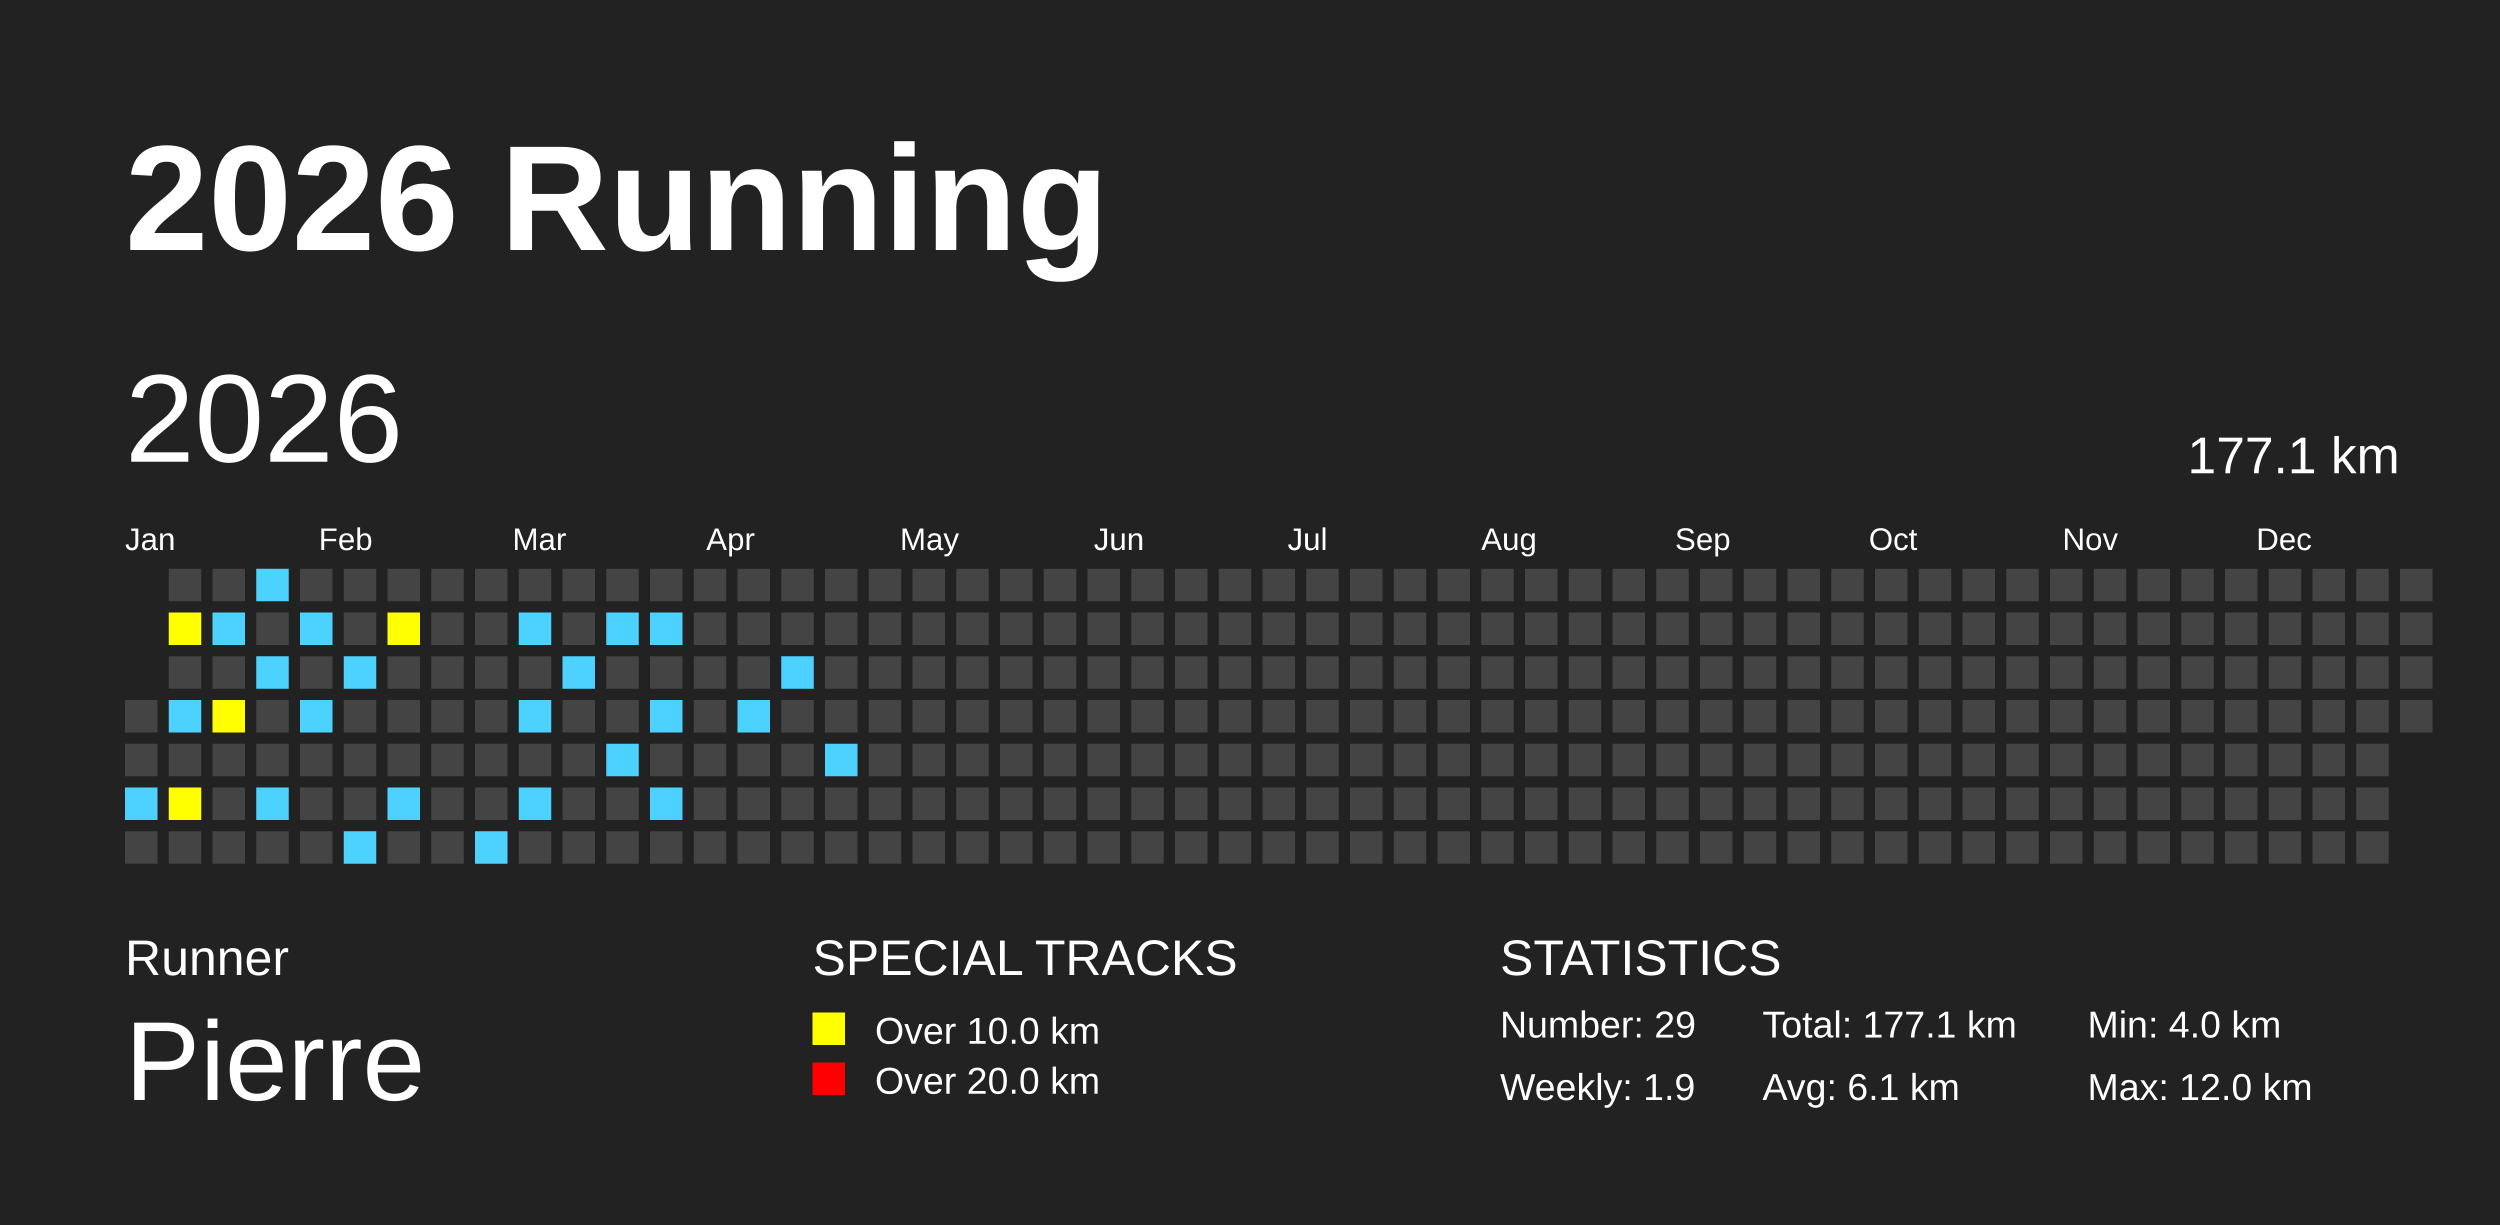
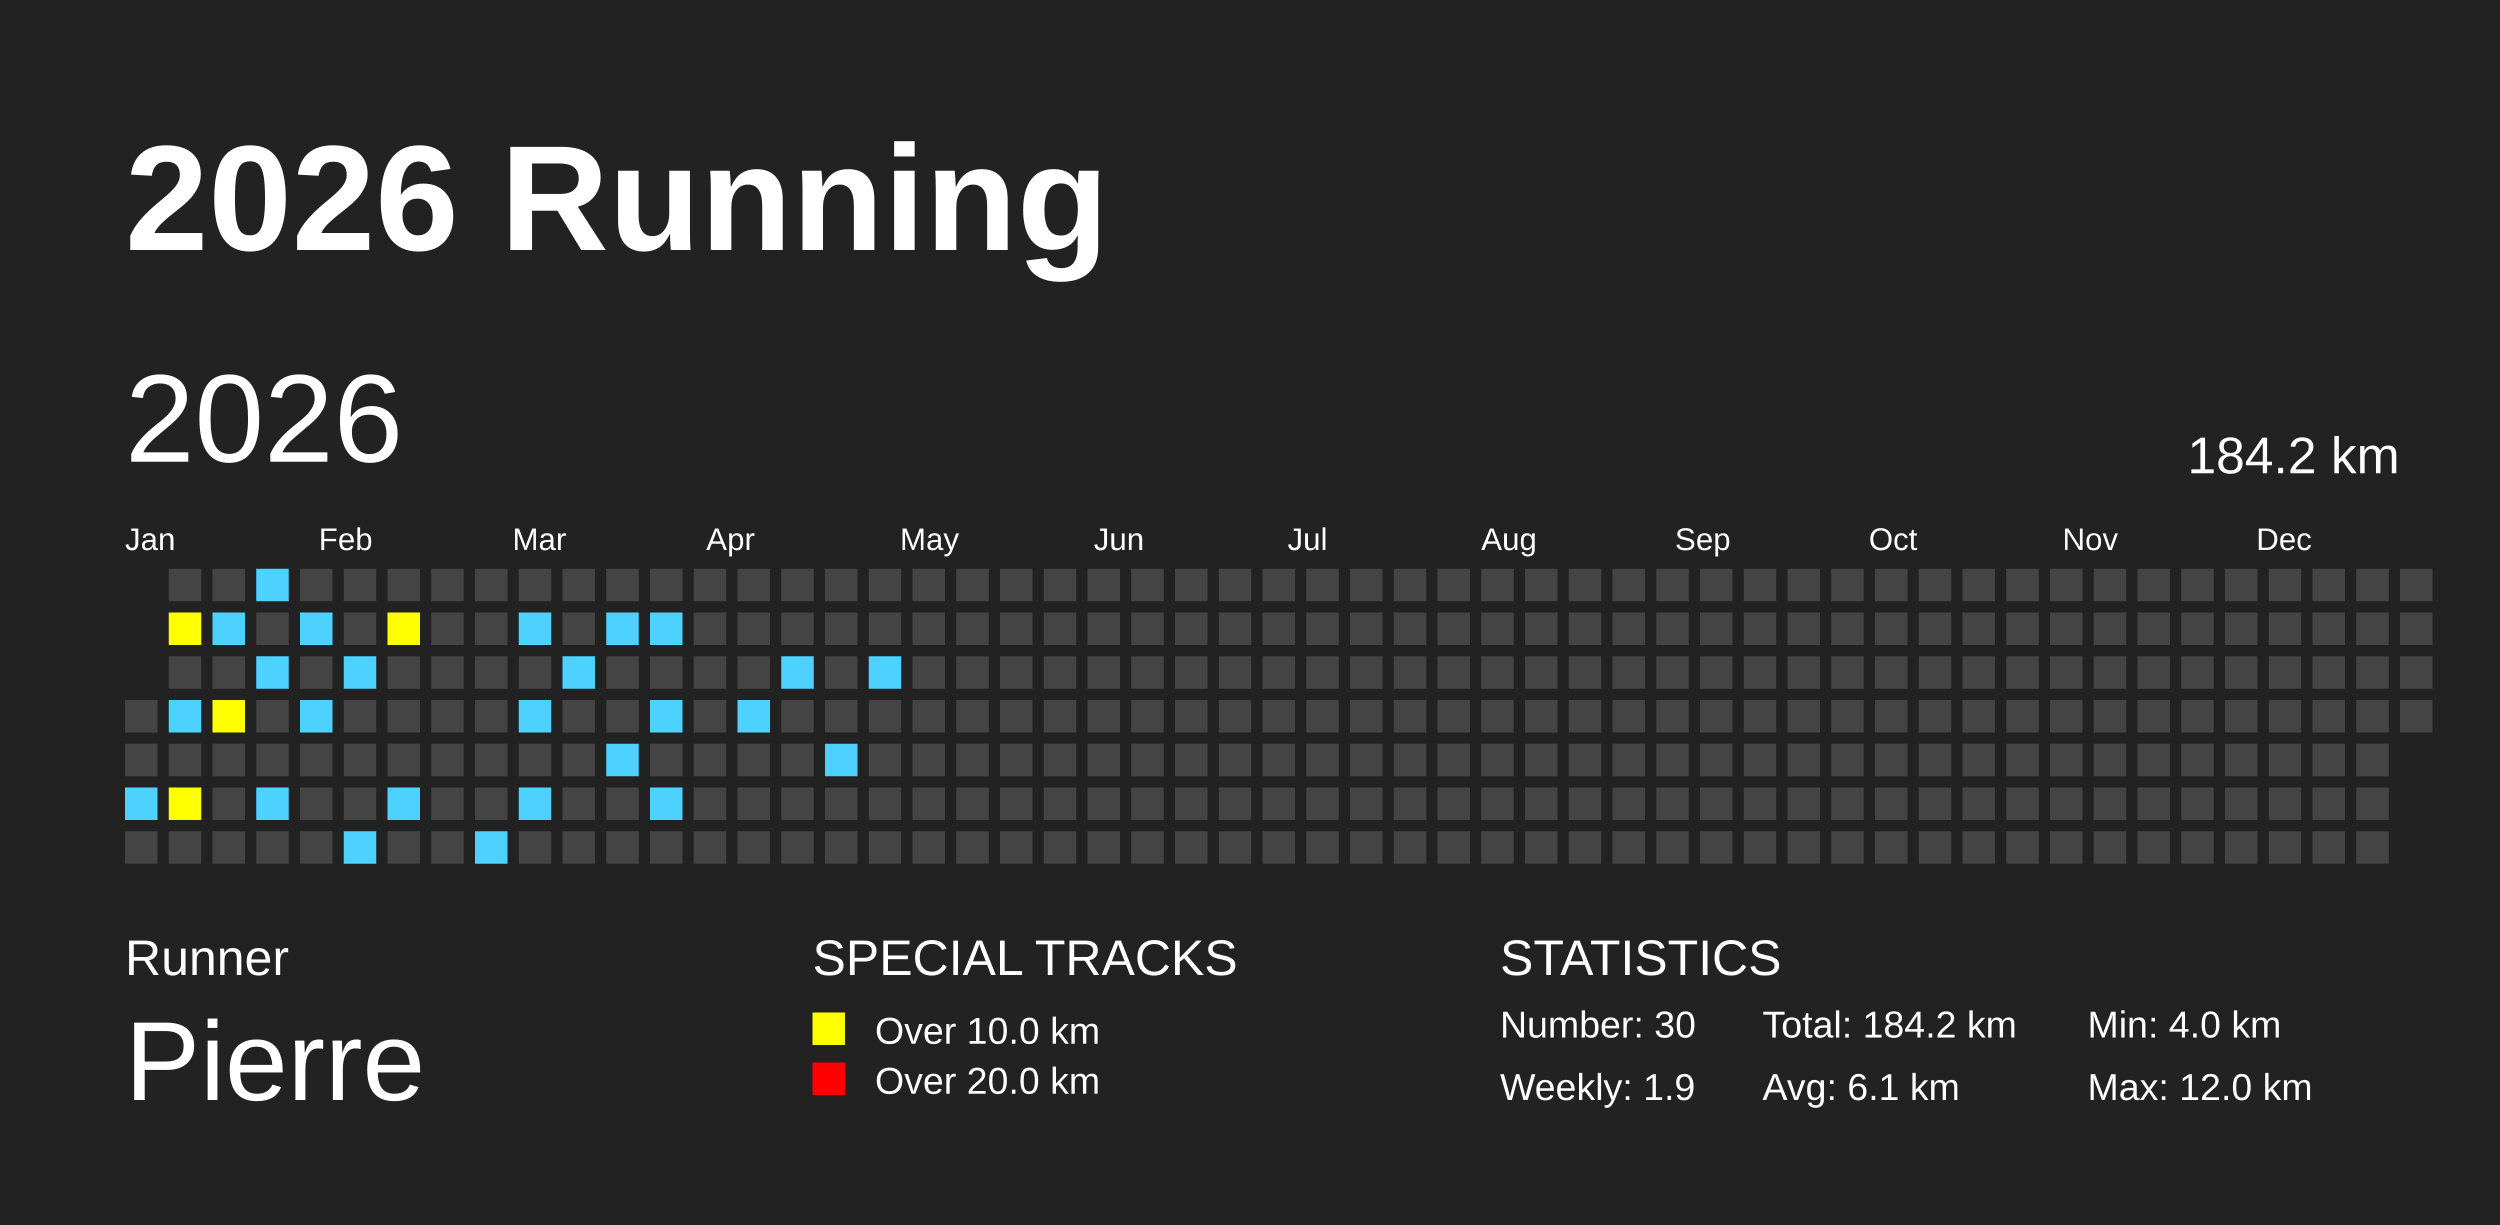
<svg xmlns="http://www.w3.org/2000/svg" baseProfile="full" height="98mm" version="1.1" viewBox="0,0,200,98" width="200mm">
  <defs />
  <rect fill="#222222" height="98" width="200" x="0" y="0" />
  <text fill="#FFFFFF" style="font-size:12px; font-family:Arial; font-weight:bold;" x="10" y="20">2026 Running</text>
  <text fill="#FFFFFF" style="font-size:4px; font-family:Arial" x="10" y="78">Runner</text>
  <text fill="#FFFFFF" style="font-size:9px; font-family:Arial" x="10" y="88">Pierre</text>
  <text fill="#FFFFFF" style="font-size:4px; font-family:Arial" x="65" y="78">SPECIAL TRACKS</text>
  <rect fill="yellow" height="2.6" width="2.6" x="65" y="81" />
  <text fill="#FFFFFF" style="font-size:3px; font-family:Arial" x="70" y="83.5">Over 10.0 km</text>
  <rect fill="red" height="2.6" width="2.6" x="65" y="85" />
  <text fill="#FFFFFF" style="font-size:3px; font-family:Arial" x="70" y="87.5">Over 20.0 km</text>
  <text fill="#FFFFFF" style="font-size:4px; font-family:Arial" x="120" y="78">STATISTICS</text>
-   <text fill="#FFFFFF" style="font-size:3px; font-family:Arial" x="120" y="83">Number: 29</text>
+   <text fill="#FFFFFF" style="font-size:3px; font-family:Arial" x="120" y="83">Number: 30</text>
  <text fill="#FFFFFF" style="font-size:3px; font-family:Arial" x="120" y="88">Weekly: 1.9</text>
-   <text fill="#FFFFFF" style="font-size:3px; font-family:Arial" x="141" y="83">Total: 177.1 km</text>
+   <text fill="#FFFFFF" style="font-size:3px; font-family:Arial" x="141" y="83">Total: 184.2 km</text>
  <text fill="#FFFFFF" style="font-size:3px; font-family:Arial" x="141" y="88">Avg: 6.1 km</text>
  <text fill="#FFFFFF" style="font-size:3px; font-family:Arial" x="167" y="83">Min: 4.0 km</text>
  <text fill="#FFFFFF" style="font-size:3px; font-family:Arial" x="167" y="88">Max: 12.0 km</text>
  <text dominant-baseline="hanging" fill="#FFFFFF" style="font-size:10.0px; font-family:Arial;" x="10" y="30">2026</text>
-   <text dominant-baseline="hanging" fill="#FFFFFF" style="font-size:4.125px; font-family:Arial;" x="175" y="35">177.1 km</text>
+   <text dominant-baseline="hanging" fill="#FFFFFF" style="font-size:4.125px; font-family:Arial;" x="175" y="35">184.2 km</text>
  <text fill="#FFFFFF" style="font-size:2.5px; font-family:Arial" x="10.0" y="44">Jan</text>
  <text fill="#FFFFFF" style="font-size:2.5px; font-family:Arial" x="25.5" y="44">Feb</text>
  <text fill="#FFFFFF" style="font-size:2.5px; font-family:Arial" x="41.0" y="44">Mar</text>
  <text fill="#FFFFFF" style="font-size:2.5px; font-family:Arial" x="56.5" y="44">Apr</text>
  <text fill="#FFFFFF" style="font-size:2.5px; font-family:Arial" x="72.0" y="44">May</text>
  <text fill="#FFFFFF" style="font-size:2.5px; font-family:Arial" x="87.5" y="44">Jun</text>
  <text fill="#FFFFFF" style="font-size:2.5px; font-family:Arial" x="103.0" y="44">Jul</text>
  <text fill="#FFFFFF" style="font-size:2.5px; font-family:Arial" x="118.5" y="44">Aug</text>
  <text fill="#FFFFFF" style="font-size:2.5px; font-family:Arial" x="134.0" y="44">Sep</text>
  <text fill="#FFFFFF" style="font-size:2.5px; font-family:Arial" x="149.5" y="44">Oct</text>
  <text fill="#FFFFFF" style="font-size:2.5px; font-family:Arial" x="165.0" y="44">Nov</text>
  <text fill="#FFFFFF" style="font-size:2.5px; font-family:Arial" x="180.5" y="44">Dec</text>
  <rect fill="#444444" height="2.6" width="2.6" x="10.0" y="56.0" />
  <rect fill="#444444" height="2.6" width="2.6" x="10.0" y="59.5" />
  <rect fill="#4DD2FF" height="2.6" width="2.6" x="10.0" y="63.0" />
  <rect fill="#444444" height="2.6" width="2.6" x="10.0" y="66.5" />
  <rect fill="#444444" height="2.6" width="2.6" x="13.5" y="45.5" />
  <rect fill="yellow" height="2.6" width="2.6" x="13.5" y="49.0" />
  <rect fill="#444444" height="2.6" width="2.6" x="13.5" y="52.5" />
  <rect fill="#4DD2FF" height="2.6" width="2.6" x="13.5" y="56.0" />
  <rect fill="#444444" height="2.6" width="2.6" x="13.5" y="59.5" />
  <rect fill="yellow" height="2.6" width="2.6" x="13.5" y="63.0" />
  <rect fill="#444444" height="2.6" width="2.6" x="13.5" y="66.5" />
  <rect fill="#444444" height="2.6" width="2.6" x="17.0" y="45.5" />
  <rect fill="#4DD2FF" height="2.6" width="2.6" x="17.0" y="49.0" />
  <rect fill="#444444" height="2.6" width="2.6" x="17.0" y="52.5" />
  <rect fill="yellow" height="2.6" width="2.6" x="17.0" y="56.0" />
  <rect fill="#444444" height="2.6" width="2.6" x="17.0" y="59.5" />
  <rect fill="#444444" height="2.6" width="2.6" x="17.0" y="63.0" />
  <rect fill="#444444" height="2.6" width="2.6" x="17.0" y="66.5" />
  <rect fill="#4DD2FF" height="2.6" width="2.6" x="20.5" y="45.5" />
  <rect fill="#444444" height="2.6" width="2.6" x="20.5" y="49.0" />
  <rect fill="#4DD2FF" height="2.6" width="2.6" x="20.5" y="52.5" />
  <rect fill="#444444" height="2.6" width="2.6" x="20.5" y="56.0" />
  <rect fill="#444444" height="2.6" width="2.6" x="20.5" y="59.5" />
  <rect fill="#4DD2FF" height="2.6" width="2.6" x="20.5" y="63.0" />
  <rect fill="#444444" height="2.6" width="2.6" x="20.5" y="66.5" />
  <rect fill="#444444" height="2.6" width="2.6" x="24.0" y="45.5" />
  <rect fill="#4DD2FF" height="2.6" width="2.6" x="24.0" y="49.0" />
  <rect fill="#444444" height="2.6" width="2.6" x="24.0" y="52.5" />
  <rect fill="#4DD2FF" height="2.6" width="2.6" x="24.0" y="56.0" />
  <rect fill="#444444" height="2.6" width="2.6" x="24.0" y="59.5" />
  <rect fill="#444444" height="2.6" width="2.6" x="24.0" y="63.0" />
  <rect fill="#444444" height="2.6" width="2.6" x="24.0" y="66.5" />
  <rect fill="#444444" height="2.6" width="2.6" x="27.5" y="45.5" />
  <rect fill="#444444" height="2.6" width="2.6" x="27.5" y="49.0" />
  <rect fill="#4DD2FF" height="2.6" width="2.6" x="27.5" y="52.5" />
  <rect fill="#444444" height="2.6" width="2.6" x="27.5" y="56.0" />
  <rect fill="#444444" height="2.6" width="2.6" x="27.5" y="59.5" />
  <rect fill="#444444" height="2.6" width="2.6" x="27.5" y="63.0" />
  <rect fill="#4DD2FF" height="2.6" width="2.6" x="27.5" y="66.5" />
  <rect fill="#444444" height="2.6" width="2.6" x="31.0" y="45.5" />
  <rect fill="yellow" height="2.6" width="2.6" x="31.0" y="49.0" />
  <rect fill="#444444" height="2.6" width="2.6" x="31.0" y="52.5" />
  <rect fill="#444444" height="2.6" width="2.6" x="31.0" y="56.0" />
  <rect fill="#444444" height="2.6" width="2.6" x="31.0" y="59.5" />
  <rect fill="#4DD2FF" height="2.6" width="2.6" x="31.0" y="63.0" />
  <rect fill="#444444" height="2.6" width="2.6" x="31.0" y="66.5" />
  <rect fill="#444444" height="2.6" width="2.6" x="34.5" y="45.5" />
  <rect fill="#444444" height="2.6" width="2.6" x="34.5" y="49.0" />
  <rect fill="#444444" height="2.6" width="2.6" x="34.5" y="52.5" />
  <rect fill="#444444" height="2.6" width="2.6" x="34.5" y="56.0" />
  <rect fill="#444444" height="2.6" width="2.6" x="34.5" y="59.5" />
  <rect fill="#444444" height="2.6" width="2.6" x="34.5" y="63.0" />
  <rect fill="#444444" height="2.6" width="2.6" x="34.5" y="66.5" />
  <rect fill="#444444" height="2.6" width="2.6" x="38.0" y="45.5" />
  <rect fill="#444444" height="2.6" width="2.6" x="38.0" y="49.0" />
  <rect fill="#444444" height="2.6" width="2.6" x="38.0" y="52.5" />
  <rect fill="#444444" height="2.6" width="2.6" x="38.0" y="56.0" />
  <rect fill="#444444" height="2.6" width="2.6" x="38.0" y="59.5" />
  <rect fill="#444444" height="2.6" width="2.6" x="38.0" y="63.0" />
  <rect fill="#4DD2FF" height="2.6" width="2.6" x="38.0" y="66.5" />
  <rect fill="#444444" height="2.6" width="2.6" x="41.5" y="45.5" />
  <rect fill="#4DD2FF" height="2.6" width="2.6" x="41.5" y="49.0" />
  <rect fill="#444444" height="2.6" width="2.6" x="41.5" y="52.5" />
  <rect fill="#4DD2FF" height="2.6" width="2.6" x="41.5" y="56.0" />
  <rect fill="#444444" height="2.6" width="2.6" x="41.5" y="59.5" />
  <rect fill="#4DD2FF" height="2.6" width="2.6" x="41.5" y="63.0" />
  <rect fill="#444444" height="2.6" width="2.6" x="41.5" y="66.5" />
  <rect fill="#444444" height="2.6" width="2.6" x="45.0" y="45.5" />
  <rect fill="#444444" height="2.6" width="2.6" x="45.0" y="49.0" />
  <rect fill="#4DD2FF" height="2.6" width="2.6" x="45.0" y="52.5" />
  <rect fill="#444444" height="2.6" width="2.6" x="45.0" y="56.0" />
  <rect fill="#444444" height="2.6" width="2.6" x="45.0" y="59.5" />
  <rect fill="#444444" height="2.6" width="2.6" x="45.0" y="63.0" />
  <rect fill="#444444" height="2.6" width="2.6" x="45.0" y="66.5" />
  <rect fill="#444444" height="2.6" width="2.6" x="48.5" y="45.5" />
  <rect fill="#4DD2FF" height="2.6" width="2.6" x="48.5" y="49.0" />
  <rect fill="#444444" height="2.6" width="2.6" x="48.5" y="52.5" />
  <rect fill="#444444" height="2.6" width="2.6" x="48.5" y="56.0" />
  <rect fill="#4DD2FF" height="2.6" width="2.6" x="48.5" y="59.5" />
  <rect fill="#444444" height="2.6" width="2.6" x="48.5" y="63.0" />
  <rect fill="#444444" height="2.6" width="2.6" x="48.5" y="66.5" />
  <rect fill="#444444" height="2.6" width="2.6" x="52.0" y="45.5" />
  <rect fill="#4DD2FF" height="2.6" width="2.6" x="52.0" y="49.0" />
  <rect fill="#444444" height="2.6" width="2.6" x="52.0" y="52.5" />
  <rect fill="#4DD2FF" height="2.6" width="2.6" x="52.0" y="56.0" />
  <rect fill="#444444" height="2.6" width="2.6" x="52.0" y="59.5" />
  <rect fill="#4DD2FF" height="2.6" width="2.6" x="52.0" y="63.0" />
  <rect fill="#444444" height="2.6" width="2.6" x="52.0" y="66.5" />
  <rect fill="#444444" height="2.6" width="2.6" x="55.5" y="45.5" />
  <rect fill="#444444" height="2.6" width="2.6" x="55.5" y="49.0" />
  <rect fill="#444444" height="2.6" width="2.6" x="55.5" y="52.5" />
  <rect fill="#444444" height="2.6" width="2.6" x="55.5" y="56.0" />
  <rect fill="#444444" height="2.6" width="2.6" x="55.5" y="59.5" />
  <rect fill="#444444" height="2.6" width="2.6" x="55.5" y="63.0" />
  <rect fill="#444444" height="2.6" width="2.6" x="55.5" y="66.5" />
  <rect fill="#444444" height="2.6" width="2.6" x="59.0" y="45.5" />
  <rect fill="#444444" height="2.6" width="2.6" x="59.0" y="49.0" />
  <rect fill="#444444" height="2.6" width="2.6" x="59.0" y="52.5" />
  <rect fill="#4DD2FF" height="2.6" width="2.6" x="59.0" y="56.0" />
  <rect fill="#444444" height="2.6" width="2.6" x="59.0" y="59.5" />
  <rect fill="#444444" height="2.6" width="2.6" x="59.0" y="63.0" />
  <rect fill="#444444" height="2.6" width="2.6" x="59.0" y="66.5" />
  <rect fill="#444444" height="2.6" width="2.6" x="62.5" y="45.5" />
  <rect fill="#444444" height="2.6" width="2.6" x="62.5" y="49.0" />
  <rect fill="#4DD2FF" height="2.6" width="2.6" x="62.5" y="52.5" />
  <rect fill="#444444" height="2.6" width="2.6" x="62.5" y="56.0" />
  <rect fill="#444444" height="2.6" width="2.6" x="62.5" y="59.5" />
  <rect fill="#444444" height="2.6" width="2.6" x="62.5" y="63.0" />
  <rect fill="#444444" height="2.6" width="2.6" x="62.5" y="66.5" />
  <rect fill="#444444" height="2.6" width="2.6" x="66.0" y="45.5" />
  <rect fill="#444444" height="2.6" width="2.6" x="66.0" y="49.0" />
  <rect fill="#444444" height="2.6" width="2.6" x="66.0" y="52.5" />
  <rect fill="#444444" height="2.6" width="2.6" x="66.0" y="56.0" />
  <rect fill="#4DD2FF" height="2.6" width="2.6" x="66.0" y="59.5" />
  <rect fill="#444444" height="2.6" width="2.6" x="66.0" y="63.0" />
  <rect fill="#444444" height="2.6" width="2.6" x="66.0" y="66.5" />
  <rect fill="#444444" height="2.6" width="2.6" x="69.5" y="45.5" />
  <rect fill="#444444" height="2.6" width="2.6" x="69.5" y="49.0" />
-   <rect fill="#444444" height="2.6" width="2.6" x="69.5" y="52.5" />
+   <rect fill="#4DD2FF" height="2.6" width="2.6" x="69.5" y="52.5" />
  <rect fill="#444444" height="2.6" width="2.6" x="69.5" y="56.0" />
  <rect fill="#444444" height="2.6" width="2.6" x="69.5" y="59.5" />
  <rect fill="#444444" height="2.6" width="2.6" x="69.5" y="63.0" />
  <rect fill="#444444" height="2.6" width="2.6" x="69.5" y="66.5" />
  <rect fill="#444444" height="2.6" width="2.6" x="73.0" y="45.5" />
  <rect fill="#444444" height="2.6" width="2.6" x="73.0" y="49.0" />
  <rect fill="#444444" height="2.6" width="2.6" x="73.0" y="52.5" />
  <rect fill="#444444" height="2.6" width="2.6" x="73.0" y="56.0" />
  <rect fill="#444444" height="2.6" width="2.6" x="73.0" y="59.5" />
  <rect fill="#444444" height="2.6" width="2.6" x="73.0" y="63.0" />
  <rect fill="#444444" height="2.6" width="2.6" x="73.0" y="66.5" />
  <rect fill="#444444" height="2.6" width="2.6" x="76.5" y="45.5" />
  <rect fill="#444444" height="2.6" width="2.6" x="76.5" y="49.0" />
  <rect fill="#444444" height="2.6" width="2.6" x="76.5" y="52.5" />
  <rect fill="#444444" height="2.6" width="2.6" x="76.5" y="56.0" />
  <rect fill="#444444" height="2.6" width="2.6" x="76.5" y="59.5" />
  <rect fill="#444444" height="2.6" width="2.6" x="76.5" y="63.0" />
  <rect fill="#444444" height="2.6" width="2.6" x="76.5" y="66.5" />
  <rect fill="#444444" height="2.6" width="2.6" x="80.0" y="45.5" />
  <rect fill="#444444" height="2.6" width="2.6" x="80.0" y="49.0" />
  <rect fill="#444444" height="2.6" width="2.6" x="80.0" y="52.5" />
  <rect fill="#444444" height="2.6" width="2.6" x="80.0" y="56.0" />
  <rect fill="#444444" height="2.6" width="2.6" x="80.0" y="59.5" />
  <rect fill="#444444" height="2.6" width="2.6" x="80.0" y="63.0" />
  <rect fill="#444444" height="2.6" width="2.6" x="80.0" y="66.5" />
  <rect fill="#444444" height="2.6" width="2.6" x="83.5" y="45.5" />
  <rect fill="#444444" height="2.6" width="2.6" x="83.5" y="49.0" />
  <rect fill="#444444" height="2.6" width="2.6" x="83.5" y="52.5" />
  <rect fill="#444444" height="2.6" width="2.6" x="83.5" y="56.0" />
  <rect fill="#444444" height="2.6" width="2.6" x="83.5" y="59.5" />
  <rect fill="#444444" height="2.6" width="2.6" x="83.5" y="63.0" />
  <rect fill="#444444" height="2.6" width="2.6" x="83.5" y="66.5" />
  <rect fill="#444444" height="2.6" width="2.6" x="87.0" y="45.5" />
  <rect fill="#444444" height="2.6" width="2.6" x="87.0" y="49.0" />
  <rect fill="#444444" height="2.6" width="2.6" x="87.0" y="52.5" />
  <rect fill="#444444" height="2.6" width="2.6" x="87.0" y="56.0" />
  <rect fill="#444444" height="2.6" width="2.6" x="87.0" y="59.5" />
  <rect fill="#444444" height="2.6" width="2.6" x="87.0" y="63.0" />
  <rect fill="#444444" height="2.6" width="2.6" x="87.0" y="66.5" />
  <rect fill="#444444" height="2.6" width="2.6" x="90.5" y="45.5" />
  <rect fill="#444444" height="2.6" width="2.6" x="90.5" y="49.0" />
  <rect fill="#444444" height="2.6" width="2.6" x="90.5" y="52.5" />
  <rect fill="#444444" height="2.6" width="2.6" x="90.5" y="56.0" />
  <rect fill="#444444" height="2.6" width="2.6" x="90.5" y="59.5" />
  <rect fill="#444444" height="2.6" width="2.6" x="90.5" y="63.0" />
  <rect fill="#444444" height="2.6" width="2.6" x="90.5" y="66.5" />
  <rect fill="#444444" height="2.6" width="2.6" x="94.0" y="45.5" />
  <rect fill="#444444" height="2.6" width="2.6" x="94.0" y="49.0" />
  <rect fill="#444444" height="2.6" width="2.6" x="94.0" y="52.5" />
  <rect fill="#444444" height="2.6" width="2.6" x="94.0" y="56.0" />
  <rect fill="#444444" height="2.6" width="2.6" x="94.0" y="59.5" />
  <rect fill="#444444" height="2.6" width="2.6" x="94.0" y="63.0" />
  <rect fill="#444444" height="2.6" width="2.6" x="94.0" y="66.5" />
  <rect fill="#444444" height="2.6" width="2.6" x="97.5" y="45.5" />
  <rect fill="#444444" height="2.6" width="2.6" x="97.5" y="49.0" />
  <rect fill="#444444" height="2.6" width="2.6" x="97.5" y="52.5" />
  <rect fill="#444444" height="2.6" width="2.6" x="97.5" y="56.0" />
  <rect fill="#444444" height="2.6" width="2.6" x="97.5" y="59.5" />
  <rect fill="#444444" height="2.6" width="2.6" x="97.5" y="63.0" />
  <rect fill="#444444" height="2.6" width="2.6" x="97.5" y="66.5" />
  <rect fill="#444444" height="2.6" width="2.6" x="101.0" y="45.5" />
  <rect fill="#444444" height="2.6" width="2.6" x="101.0" y="49.0" />
  <rect fill="#444444" height="2.6" width="2.6" x="101.0" y="52.5" />
  <rect fill="#444444" height="2.6" width="2.6" x="101.0" y="56.0" />
  <rect fill="#444444" height="2.6" width="2.6" x="101.0" y="59.5" />
  <rect fill="#444444" height="2.6" width="2.6" x="101.0" y="63.0" />
  <rect fill="#444444" height="2.6" width="2.6" x="101.0" y="66.5" />
  <rect fill="#444444" height="2.6" width="2.6" x="104.5" y="45.5" />
  <rect fill="#444444" height="2.6" width="2.6" x="104.5" y="49.0" />
  <rect fill="#444444" height="2.6" width="2.6" x="104.5" y="52.5" />
  <rect fill="#444444" height="2.6" width="2.6" x="104.5" y="56.0" />
  <rect fill="#444444" height="2.6" width="2.6" x="104.5" y="59.5" />
  <rect fill="#444444" height="2.6" width="2.6" x="104.5" y="63.0" />
  <rect fill="#444444" height="2.6" width="2.6" x="104.5" y="66.5" />
  <rect fill="#444444" height="2.6" width="2.6" x="108.0" y="45.5" />
  <rect fill="#444444" height="2.6" width="2.6" x="108.0" y="49.0" />
  <rect fill="#444444" height="2.6" width="2.6" x="108.0" y="52.5" />
  <rect fill="#444444" height="2.6" width="2.6" x="108.0" y="56.0" />
  <rect fill="#444444" height="2.6" width="2.6" x="108.0" y="59.5" />
  <rect fill="#444444" height="2.6" width="2.6" x="108.0" y="63.0" />
  <rect fill="#444444" height="2.6" width="2.6" x="108.0" y="66.5" />
  <rect fill="#444444" height="2.6" width="2.6" x="111.5" y="45.5" />
  <rect fill="#444444" height="2.6" width="2.6" x="111.5" y="49.0" />
  <rect fill="#444444" height="2.6" width="2.6" x="111.5" y="52.5" />
  <rect fill="#444444" height="2.6" width="2.6" x="111.5" y="56.0" />
  <rect fill="#444444" height="2.6" width="2.6" x="111.5" y="59.5" />
  <rect fill="#444444" height="2.6" width="2.6" x="111.5" y="63.0" />
  <rect fill="#444444" height="2.6" width="2.6" x="111.5" y="66.5" />
  <rect fill="#444444" height="2.6" width="2.6" x="115.0" y="45.5" />
  <rect fill="#444444" height="2.6" width="2.6" x="115.0" y="49.0" />
  <rect fill="#444444" height="2.6" width="2.6" x="115.0" y="52.5" />
  <rect fill="#444444" height="2.6" width="2.6" x="115.0" y="56.0" />
  <rect fill="#444444" height="2.6" width="2.6" x="115.0" y="59.5" />
  <rect fill="#444444" height="2.6" width="2.6" x="115.0" y="63.0" />
  <rect fill="#444444" height="2.6" width="2.6" x="115.0" y="66.5" />
  <rect fill="#444444" height="2.6" width="2.6" x="118.5" y="45.5" />
  <rect fill="#444444" height="2.6" width="2.6" x="118.5" y="49.0" />
  <rect fill="#444444" height="2.6" width="2.6" x="118.5" y="52.5" />
  <rect fill="#444444" height="2.6" width="2.6" x="118.5" y="56.0" />
  <rect fill="#444444" height="2.6" width="2.6" x="118.5" y="59.5" />
  <rect fill="#444444" height="2.6" width="2.6" x="118.5" y="63.0" />
  <rect fill="#444444" height="2.6" width="2.6" x="118.5" y="66.5" />
  <rect fill="#444444" height="2.6" width="2.6" x="122.0" y="45.5" />
  <rect fill="#444444" height="2.6" width="2.6" x="122.0" y="49.0" />
  <rect fill="#444444" height="2.6" width="2.6" x="122.0" y="52.5" />
  <rect fill="#444444" height="2.6" width="2.6" x="122.0" y="56.0" />
  <rect fill="#444444" height="2.6" width="2.6" x="122.0" y="59.5" />
  <rect fill="#444444" height="2.6" width="2.6" x="122.0" y="63.0" />
  <rect fill="#444444" height="2.6" width="2.6" x="122.0" y="66.5" />
  <rect fill="#444444" height="2.6" width="2.6" x="125.5" y="45.5" />
  <rect fill="#444444" height="2.6" width="2.6" x="125.5" y="49.0" />
  <rect fill="#444444" height="2.6" width="2.6" x="125.5" y="52.5" />
  <rect fill="#444444" height="2.6" width="2.6" x="125.5" y="56.0" />
  <rect fill="#444444" height="2.6" width="2.6" x="125.5" y="59.5" />
  <rect fill="#444444" height="2.6" width="2.6" x="125.5" y="63.0" />
  <rect fill="#444444" height="2.6" width="2.6" x="125.5" y="66.5" />
  <rect fill="#444444" height="2.6" width="2.6" x="129.0" y="45.5" />
  <rect fill="#444444" height="2.6" width="2.6" x="129.0" y="49.0" />
  <rect fill="#444444" height="2.6" width="2.6" x="129.0" y="52.5" />
  <rect fill="#444444" height="2.6" width="2.6" x="129.0" y="56.0" />
  <rect fill="#444444" height="2.6" width="2.6" x="129.0" y="59.5" />
  <rect fill="#444444" height="2.6" width="2.6" x="129.0" y="63.0" />
  <rect fill="#444444" height="2.6" width="2.6" x="129.0" y="66.5" />
  <rect fill="#444444" height="2.6" width="2.6" x="132.5" y="45.5" />
  <rect fill="#444444" height="2.6" width="2.6" x="132.5" y="49.0" />
  <rect fill="#444444" height="2.6" width="2.6" x="132.5" y="52.5" />
  <rect fill="#444444" height="2.6" width="2.6" x="132.5" y="56.0" />
  <rect fill="#444444" height="2.6" width="2.6" x="132.5" y="59.5" />
  <rect fill="#444444" height="2.6" width="2.6" x="132.5" y="63.0" />
  <rect fill="#444444" height="2.6" width="2.6" x="132.5" y="66.5" />
  <rect fill="#444444" height="2.6" width="2.6" x="136.0" y="45.5" />
  <rect fill="#444444" height="2.6" width="2.6" x="136.0" y="49.0" />
  <rect fill="#444444" height="2.6" width="2.6" x="136.0" y="52.5" />
  <rect fill="#444444" height="2.6" width="2.6" x="136.0" y="56.0" />
  <rect fill="#444444" height="2.6" width="2.6" x="136.0" y="59.5" />
  <rect fill="#444444" height="2.6" width="2.6" x="136.0" y="63.0" />
  <rect fill="#444444" height="2.6" width="2.6" x="136.0" y="66.5" />
  <rect fill="#444444" height="2.6" width="2.6" x="139.5" y="45.5" />
  <rect fill="#444444" height="2.6" width="2.6" x="139.5" y="49.0" />
  <rect fill="#444444" height="2.6" width="2.6" x="139.5" y="52.5" />
  <rect fill="#444444" height="2.6" width="2.6" x="139.5" y="56.0" />
  <rect fill="#444444" height="2.6" width="2.6" x="139.5" y="59.5" />
  <rect fill="#444444" height="2.6" width="2.6" x="139.5" y="63.0" />
  <rect fill="#444444" height="2.6" width="2.6" x="139.5" y="66.5" />
  <rect fill="#444444" height="2.6" width="2.6" x="143.0" y="45.5" />
  <rect fill="#444444" height="2.6" width="2.6" x="143.0" y="49.0" />
  <rect fill="#444444" height="2.6" width="2.6" x="143.0" y="52.5" />
  <rect fill="#444444" height="2.6" width="2.6" x="143.0" y="56.0" />
  <rect fill="#444444" height="2.6" width="2.6" x="143.0" y="59.5" />
  <rect fill="#444444" height="2.6" width="2.6" x="143.0" y="63.0" />
  <rect fill="#444444" height="2.6" width="2.6" x="143.0" y="66.5" />
  <rect fill="#444444" height="2.6" width="2.6" x="146.5" y="45.5" />
  <rect fill="#444444" height="2.6" width="2.6" x="146.5" y="49.0" />
  <rect fill="#444444" height="2.6" width="2.6" x="146.5" y="52.5" />
  <rect fill="#444444" height="2.6" width="2.6" x="146.5" y="56.0" />
  <rect fill="#444444" height="2.6" width="2.6" x="146.5" y="59.5" />
  <rect fill="#444444" height="2.6" width="2.6" x="146.5" y="63.0" />
  <rect fill="#444444" height="2.6" width="2.6" x="146.5" y="66.5" />
  <rect fill="#444444" height="2.6" width="2.6" x="150.0" y="45.5" />
  <rect fill="#444444" height="2.6" width="2.6" x="150.0" y="49.0" />
  <rect fill="#444444" height="2.6" width="2.6" x="150.0" y="52.5" />
  <rect fill="#444444" height="2.6" width="2.6" x="150.0" y="56.0" />
  <rect fill="#444444" height="2.6" width="2.6" x="150.0" y="59.5" />
  <rect fill="#444444" height="2.6" width="2.6" x="150.0" y="63.0" />
  <rect fill="#444444" height="2.6" width="2.6" x="150.0" y="66.5" />
  <rect fill="#444444" height="2.6" width="2.6" x="153.5" y="45.5" />
  <rect fill="#444444" height="2.6" width="2.6" x="153.5" y="49.0" />
  <rect fill="#444444" height="2.6" width="2.6" x="153.5" y="52.5" />
  <rect fill="#444444" height="2.6" width="2.6" x="153.5" y="56.0" />
  <rect fill="#444444" height="2.6" width="2.6" x="153.5" y="59.5" />
  <rect fill="#444444" height="2.6" width="2.6" x="153.5" y="63.0" />
  <rect fill="#444444" height="2.6" width="2.6" x="153.5" y="66.5" />
  <rect fill="#444444" height="2.6" width="2.6" x="157.0" y="45.5" />
  <rect fill="#444444" height="2.6" width="2.6" x="157.0" y="49.0" />
  <rect fill="#444444" height="2.6" width="2.6" x="157.0" y="52.5" />
  <rect fill="#444444" height="2.6" width="2.6" x="157.0" y="56.0" />
  <rect fill="#444444" height="2.6" width="2.6" x="157.0" y="59.5" />
  <rect fill="#444444" height="2.6" width="2.6" x="157.0" y="63.0" />
  <rect fill="#444444" height="2.6" width="2.6" x="157.0" y="66.5" />
  <rect fill="#444444" height="2.6" width="2.6" x="160.5" y="45.5" />
  <rect fill="#444444" height="2.6" width="2.6" x="160.5" y="49.0" />
  <rect fill="#444444" height="2.6" width="2.6" x="160.5" y="52.5" />
  <rect fill="#444444" height="2.6" width="2.6" x="160.5" y="56.0" />
  <rect fill="#444444" height="2.6" width="2.6" x="160.5" y="59.5" />
  <rect fill="#444444" height="2.6" width="2.6" x="160.5" y="63.0" />
  <rect fill="#444444" height="2.6" width="2.6" x="160.5" y="66.5" />
  <rect fill="#444444" height="2.6" width="2.6" x="164.0" y="45.5" />
  <rect fill="#444444" height="2.6" width="2.6" x="164.0" y="49.0" />
  <rect fill="#444444" height="2.6" width="2.6" x="164.0" y="52.5" />
  <rect fill="#444444" height="2.6" width="2.6" x="164.0" y="56.0" />
  <rect fill="#444444" height="2.6" width="2.6" x="164.0" y="59.5" />
  <rect fill="#444444" height="2.6" width="2.6" x="164.0" y="63.0" />
  <rect fill="#444444" height="2.6" width="2.6" x="164.0" y="66.5" />
  <rect fill="#444444" height="2.6" width="2.6" x="167.5" y="45.5" />
  <rect fill="#444444" height="2.6" width="2.6" x="167.5" y="49.0" />
  <rect fill="#444444" height="2.6" width="2.6" x="167.5" y="52.5" />
  <rect fill="#444444" height="2.6" width="2.6" x="167.5" y="56.0" />
  <rect fill="#444444" height="2.6" width="2.6" x="167.5" y="59.5" />
  <rect fill="#444444" height="2.6" width="2.6" x="167.5" y="63.0" />
  <rect fill="#444444" height="2.6" width="2.6" x="167.5" y="66.5" />
  <rect fill="#444444" height="2.6" width="2.6" x="171.0" y="45.5" />
  <rect fill="#444444" height="2.6" width="2.6" x="171.0" y="49.0" />
  <rect fill="#444444" height="2.6" width="2.6" x="171.0" y="52.5" />
  <rect fill="#444444" height="2.6" width="2.6" x="171.0" y="56.0" />
  <rect fill="#444444" height="2.6" width="2.6" x="171.0" y="59.5" />
  <rect fill="#444444" height="2.6" width="2.6" x="171.0" y="63.0" />
  <rect fill="#444444" height="2.6" width="2.6" x="171.0" y="66.5" />
  <rect fill="#444444" height="2.6" width="2.6" x="174.5" y="45.5" />
  <rect fill="#444444" height="2.6" width="2.6" x="174.5" y="49.0" />
  <rect fill="#444444" height="2.6" width="2.6" x="174.5" y="52.5" />
  <rect fill="#444444" height="2.6" width="2.6" x="174.5" y="56.0" />
  <rect fill="#444444" height="2.6" width="2.6" x="174.5" y="59.5" />
  <rect fill="#444444" height="2.6" width="2.6" x="174.5" y="63.0" />
  <rect fill="#444444" height="2.6" width="2.6" x="174.5" y="66.5" />
  <rect fill="#444444" height="2.6" width="2.6" x="178.0" y="45.5" />
  <rect fill="#444444" height="2.6" width="2.6" x="178.0" y="49.0" />
  <rect fill="#444444" height="2.6" width="2.6" x="178.0" y="52.5" />
  <rect fill="#444444" height="2.6" width="2.6" x="178.0" y="56.0" />
  <rect fill="#444444" height="2.6" width="2.6" x="178.0" y="59.5" />
  <rect fill="#444444" height="2.6" width="2.6" x="178.0" y="63.0" />
  <rect fill="#444444" height="2.6" width="2.6" x="178.0" y="66.5" />
  <rect fill="#444444" height="2.6" width="2.6" x="181.5" y="45.5" />
  <rect fill="#444444" height="2.6" width="2.6" x="181.5" y="49.0" />
  <rect fill="#444444" height="2.6" width="2.6" x="181.5" y="52.5" />
  <rect fill="#444444" height="2.6" width="2.6" x="181.5" y="56.0" />
  <rect fill="#444444" height="2.6" width="2.6" x="181.5" y="59.5" />
  <rect fill="#444444" height="2.6" width="2.6" x="181.5" y="63.0" />
  <rect fill="#444444" height="2.6" width="2.6" x="181.5" y="66.5" />
  <rect fill="#444444" height="2.6" width="2.6" x="185.0" y="45.5" />
  <rect fill="#444444" height="2.6" width="2.6" x="185.0" y="49.0" />
  <rect fill="#444444" height="2.6" width="2.6" x="185.0" y="52.5" />
  <rect fill="#444444" height="2.6" width="2.6" x="185.0" y="56.0" />
  <rect fill="#444444" height="2.6" width="2.6" x="185.0" y="59.5" />
  <rect fill="#444444" height="2.6" width="2.6" x="185.0" y="63.0" />
  <rect fill="#444444" height="2.6" width="2.6" x="185.0" y="66.5" />
  <rect fill="#444444" height="2.6" width="2.6" x="188.5" y="45.5" />
  <rect fill="#444444" height="2.6" width="2.6" x="188.5" y="49.0" />
  <rect fill="#444444" height="2.6" width="2.6" x="188.5" y="52.5" />
  <rect fill="#444444" height="2.6" width="2.6" x="188.5" y="56.0" />
  <rect fill="#444444" height="2.6" width="2.6" x="188.5" y="59.5" />
  <rect fill="#444444" height="2.6" width="2.6" x="188.5" y="63.0" />
  <rect fill="#444444" height="2.6" width="2.6" x="188.5" y="66.5" />
  <rect fill="#444444" height="2.6" width="2.6" x="192.0" y="45.5" />
  <rect fill="#444444" height="2.6" width="2.6" x="192.0" y="49.0" />
  <rect fill="#444444" height="2.6" width="2.6" x="192.0" y="52.5" />
  <rect fill="#444444" height="2.6" width="2.6" x="192.0" y="56.0" />
</svg>
